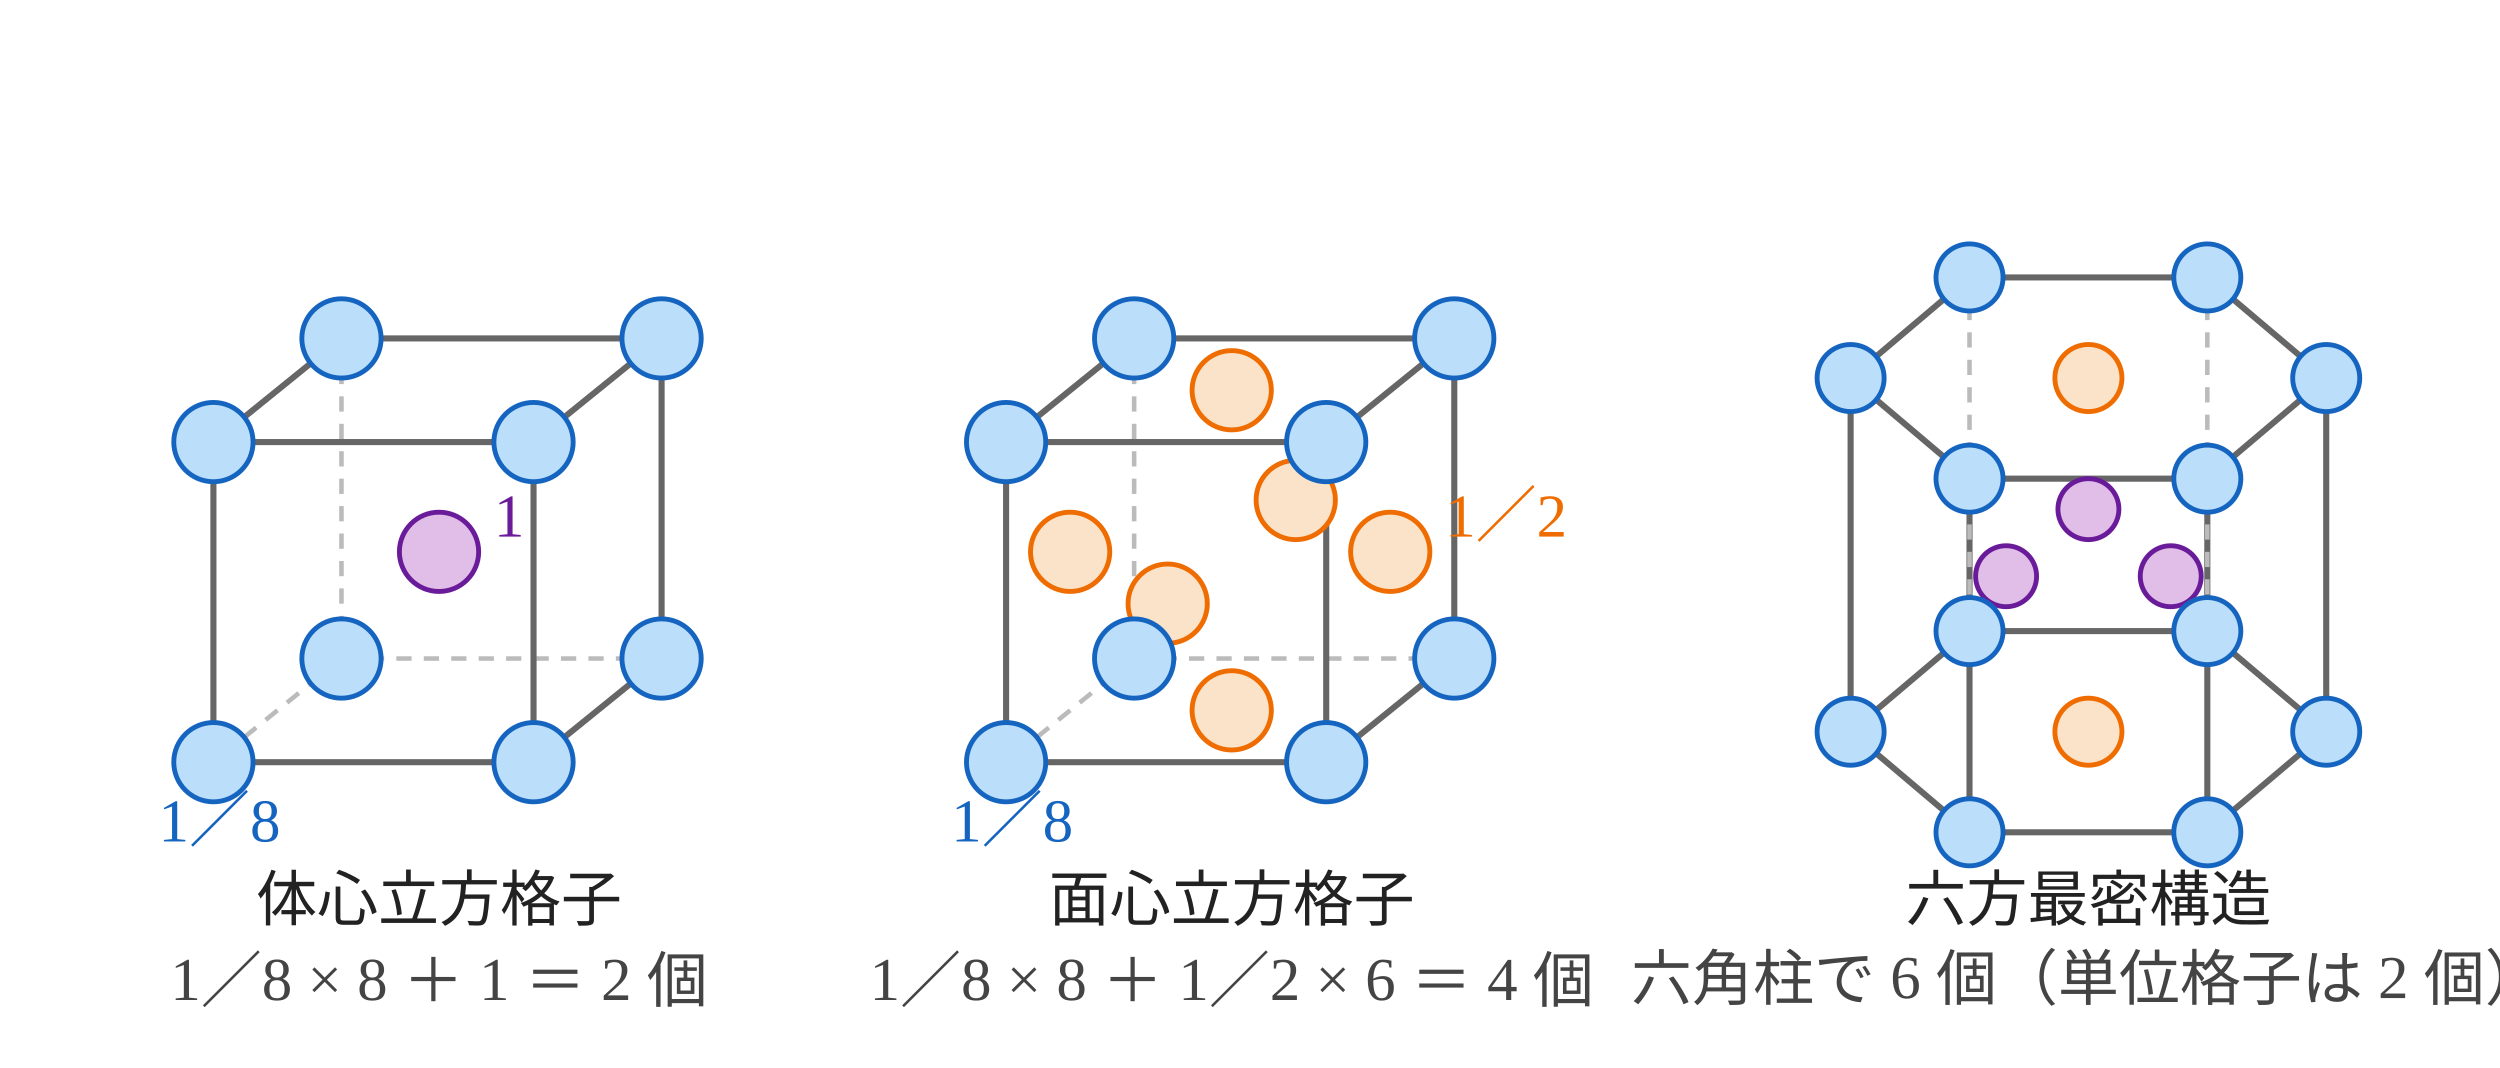
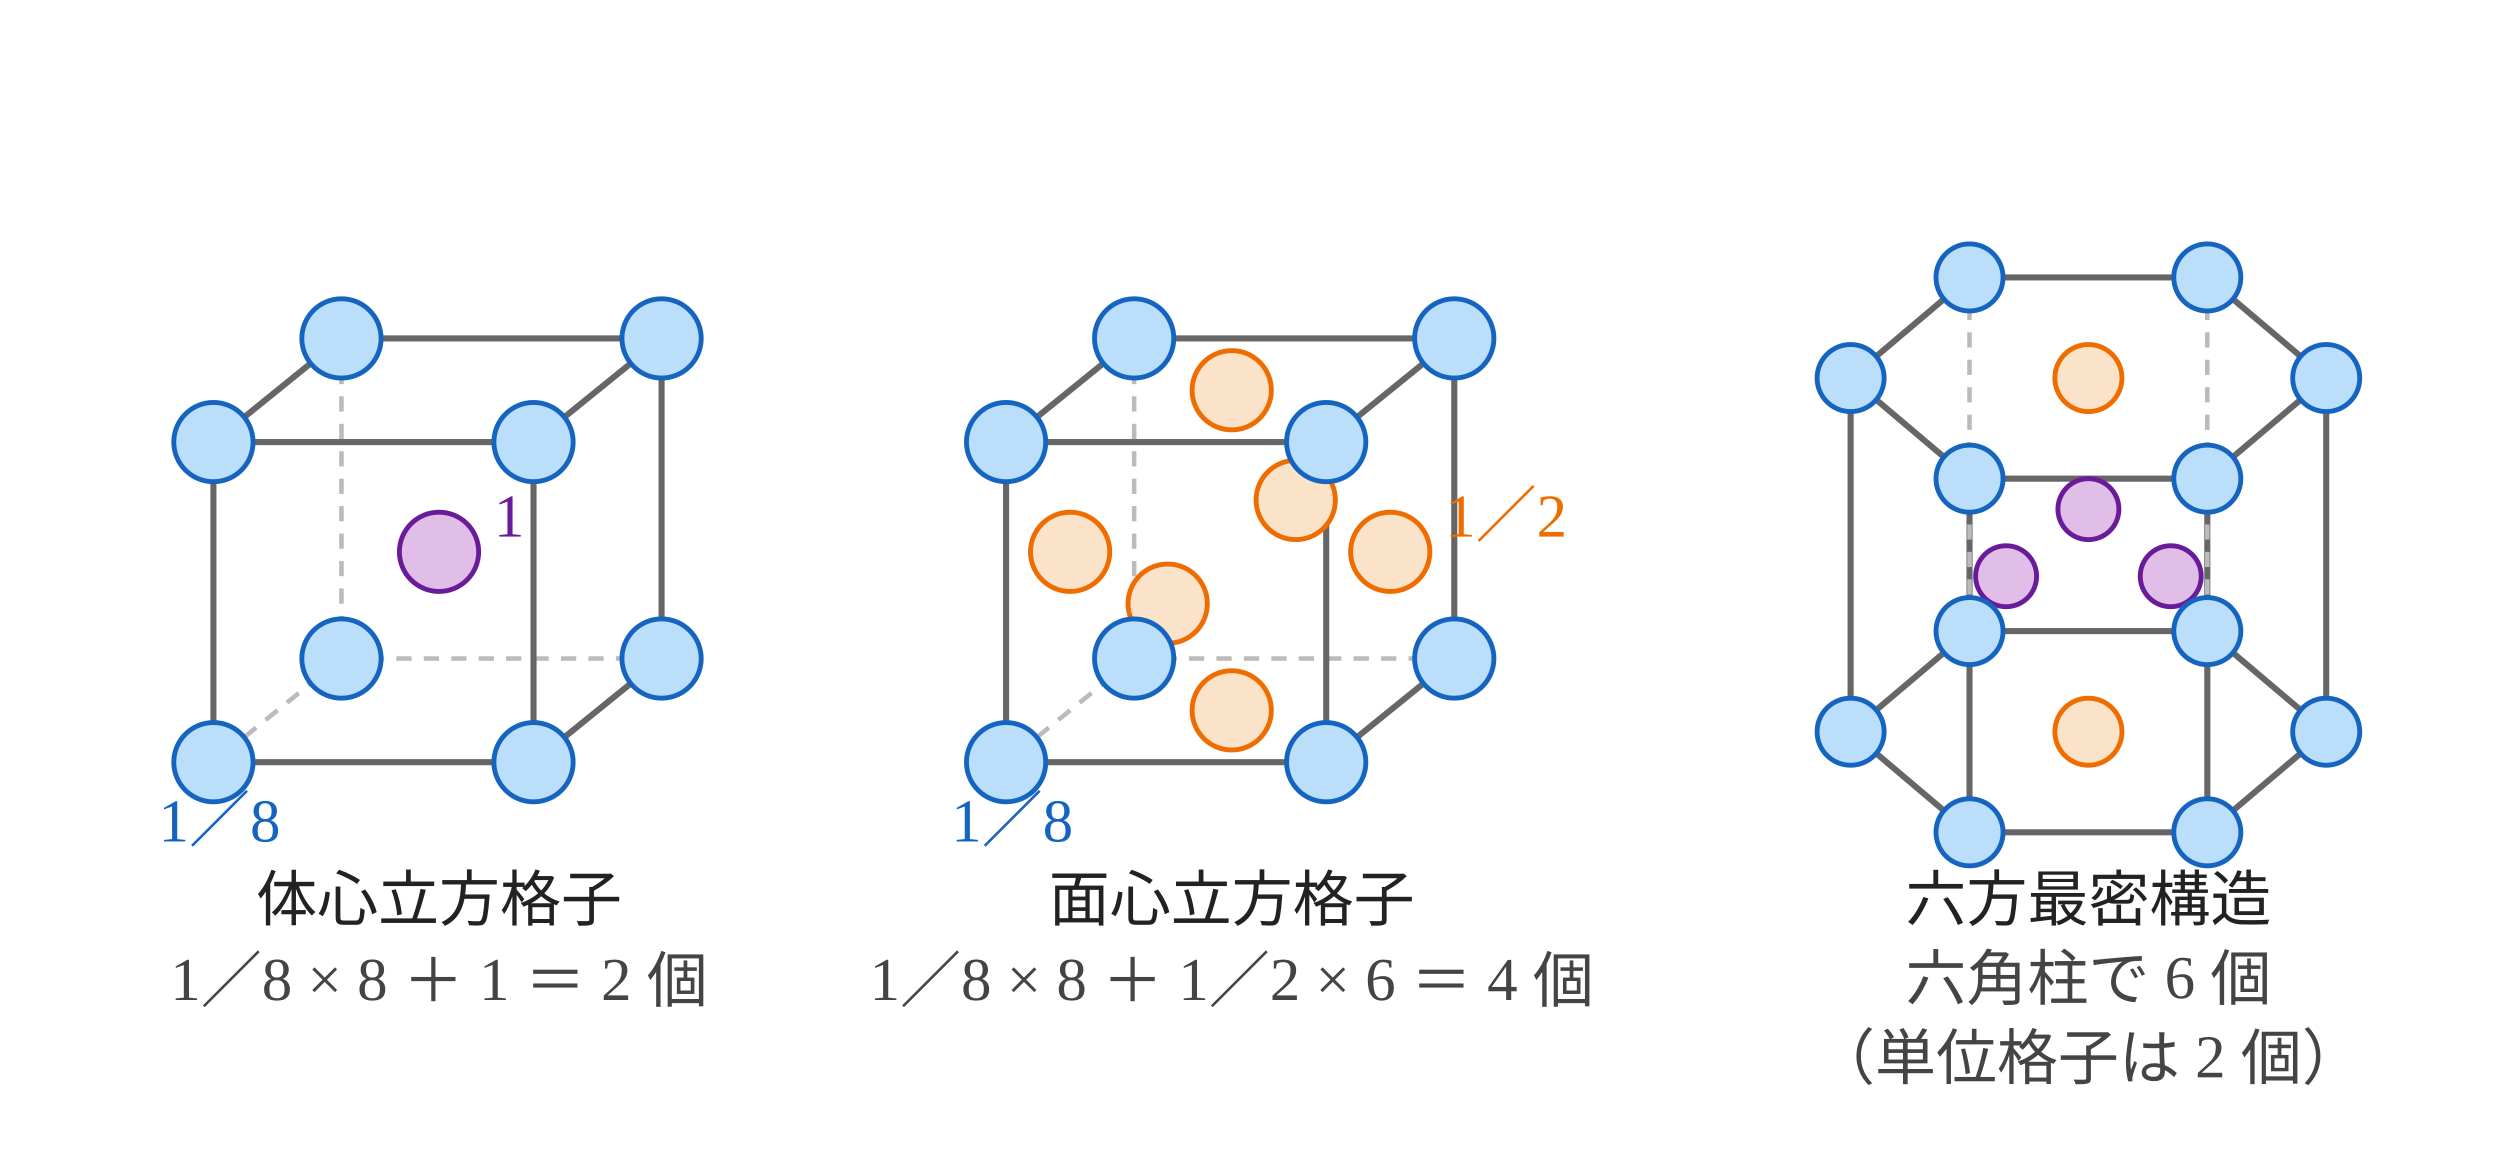
- <svg xmlns="http://www.w3.org/2000/svg" width="675.294" height="288.235" viewBox="0 0 820 350" role="img">
+ <svg xmlns="http://www.w3.org/2000/svg" width="675.294" height="312.941" viewBox="0 0 820 380" role="img">
  <style>
    .e { stroke: #666; stroke-width: 2; fill: none; }
    .hid { stroke: #bbb; stroke-width: 1.5; stroke-dasharray: 5 4; fill: none; }
    .v { fill: #bbdefb; stroke: #1565c0; stroke-width: 1.6; }
    .f { fill: #fae3c8; stroke: #ef6c00; stroke-width: 1.6; }
    .i { fill: #e1bee7; stroke: #6a1b9a; stroke-width: 1.6; }
    .name { font-size: 20px; fill: #222; }
    .cnt { font-size: 20px; fill: #444; }
    .frac { font-size: 20px; fill: #444; }
  </style>
  <path class="hid" d="M 112 216 L 217 216 M 112 216 L 112 111 M 112 216 L 70 250" />
  <path class="e" d="M 70 250 L 175 250 L 175 145 L 70 145 Z" />
  <path class="e" d="M 217 216 L 217 111 L 112 111" />
  <path class="e" d="M 175 250 L 217 216 M 175 145 L 217 111 M 70 145 L 112 111" />
  <circle class="i" cx="144" cy="181" r="13" />
  <circle class="v" cx="70" cy="250" r="13" />
  <circle class="v" cx="175" cy="250" r="13" />
  <circle class="v" cx="175" cy="145" r="13" />
  <circle class="v" cx="70" cy="145" r="13" />
  <circle class="v" cx="112" cy="216" r="13" />
  <circle class="v" cx="217" cy="216" r="13" />
  <circle class="v" cx="217" cy="111" r="13" />
  <circle class="v" cx="112" cy="111" r="13" />
  <text class="frac" x="52" y="276" style="fill:#1565c0">1／8</text>
  <text class="frac" x="162" y="176" style="fill:#6a1b9a">1</text>
  <text class="name" x="144" y="302" text-anchor="middle">体心立方格子</text>
  <text class="cnt" x="144" y="328" text-anchor="middle">1／8 × 8 ＋ 1 ＝ 2 個</text>
  <path class="hid" d="M 372 216 L 477 216 M 372 216 L 372 111 M 372 216 L 330 250" />
  <path class="e" d="M 330 250 L 435 250 L 435 145 L 330 145 Z" />
  <path class="e" d="M 477 216 L 477 111 L 372 111" />
  <path class="e" d="M 435 250 L 477 216 M 435 145 L 477 111 M 330 145 L 372 111" />
  <circle class="f" cx="425" cy="164" r="13" />
  <circle class="f" cx="351" cy="181" r="13" />
  <circle class="f" cx="456" cy="181" r="13" />
  <circle class="f" cx="404" cy="233" r="13" />
  <circle class="f" cx="404" cy="128" r="13" />
  <circle class="f" cx="383" cy="198" r="13" />
  <circle class="v" cx="330" cy="250" r="13" />
  <circle class="v" cx="435" cy="250" r="13" />
  <circle class="v" cx="435" cy="145" r="13" />
  <circle class="v" cx="330" cy="145" r="13" />
  <circle class="v" cx="372" cy="216" r="13" />
  <circle class="v" cx="477" cy="216" r="13" />
  <circle class="v" cx="477" cy="111" r="13" />
  <circle class="v" cx="372" cy="111" r="13" />
  <text class="frac" x="312" y="276" style="fill:#1565c0">1／8</text>
  <text class="frac" x="474" y="176" style="fill:#ef6c00">1／2</text>
  <text class="name" x="404" y="302" text-anchor="middle">面心立方格子</text>
  <text class="cnt" x="404" y="328" text-anchor="middle">1／8 × 8 ＋ 1／2 × 6 ＝ 4 個</text>
  <path class="e" d="M 763 124 L 724 157 L 646 157 L 607 124 L 646 91 L 724 91 Z" />
  <path class="e" d="M 763 240 L 724 273 L 646 273 L 607 240 L 646 207 L 724 207 Z" />
  <path class="e" d="M 763 124 L 763 240 M 724 157 L 724 273 M 646 157 L 646 273 M 607 124 L 607 240" />
  <path class="hid" d="M 646 91 L 646 207 M 724 91 L 724 207" />
  <circle class="i" cx="712" cy="189" r="10" />
  <circle class="i" cx="658" cy="189" r="10" />
  <circle class="i" cx="685" cy="167" r="10" />
  <circle class="f" cx="685" cy="124" r="11" />
  <circle class="f" cx="685" cy="240" r="11" />
  <circle class="v" cx="763" cy="124" r="11" />
  <circle class="v" cx="724" cy="157" r="11" />
  <circle class="v" cx="646" cy="157" r="11" />
  <circle class="v" cx="607" cy="124" r="11" />
  <circle class="v" cx="646" cy="91" r="11" />
  <circle class="v" cx="724" cy="91" r="11" />
  <circle class="v" cx="763" cy="240" r="11" />
  <circle class="v" cx="724" cy="273" r="11" />
  <circle class="v" cx="646" cy="273" r="11" />
  <circle class="v" cx="607" cy="240" r="11" />
  <circle class="v" cx="646" cy="207" r="11" />
  <circle class="v" cx="724" cy="207" r="11" />
  <text class="name" x="685" y="302" text-anchor="middle">六方最密構造</text>
-   <text class="cnt" x="685" y="328" text-anchor="middle">六角柱で 6 個（単位格子は 2 個）</text>
+   <text class="cnt" x="685" y="328" text-anchor="middle">六角柱で 6 個</text>
+   <text class="cnt" x="685" y="354" text-anchor="middle">（単位格子は 2 個）</text>
</svg>
